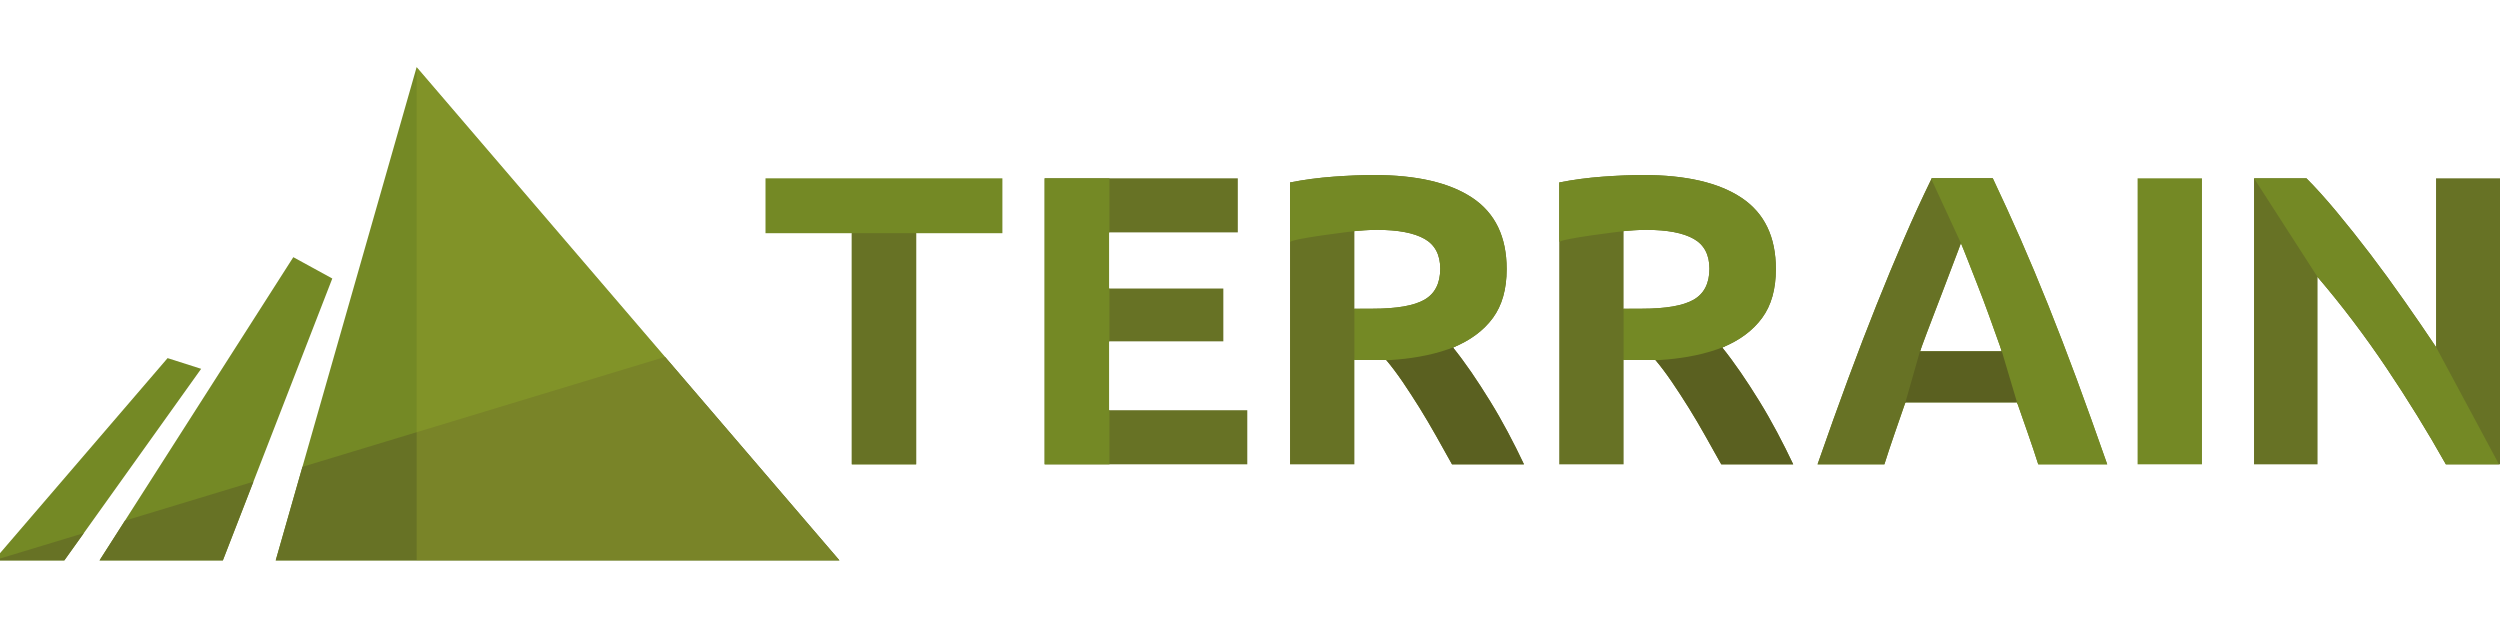
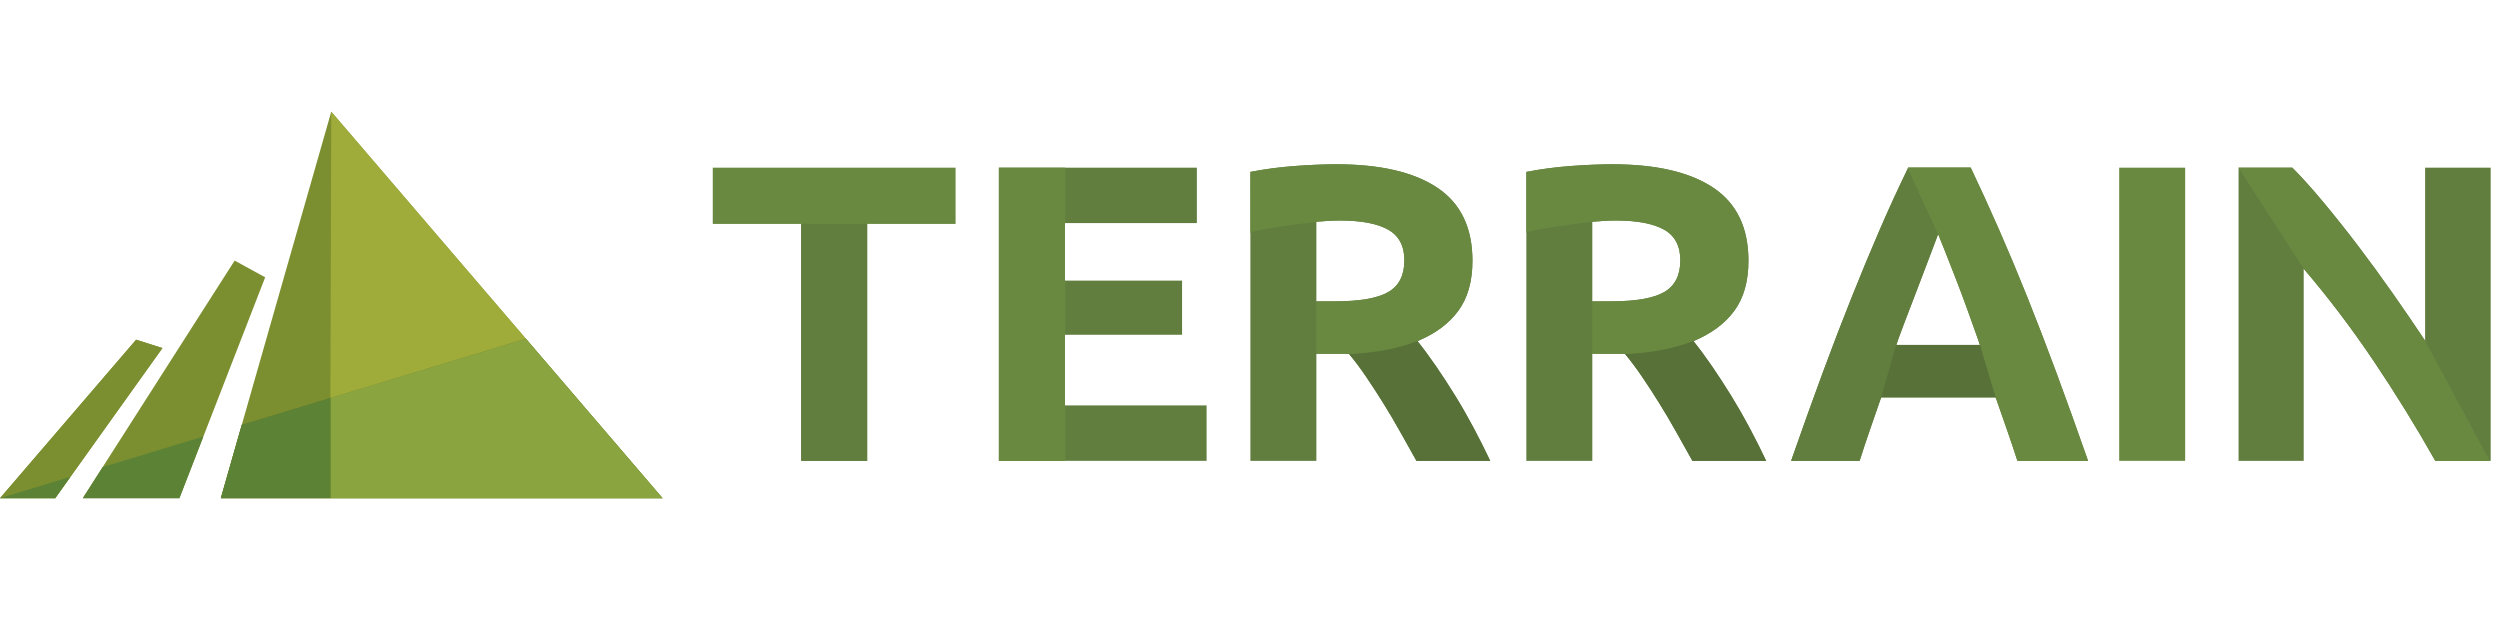
- <svg xmlns="http://www.w3.org/2000/svg" xmlns:xlink="http://www.w3.org/1999/xlink" version="1.1" x="0px" y="0px" width="121.279px" height="30px" viewBox="0 0 121.279 30" enable-background="new 0 0 121.279 30" xml:space="preserve">
-   <g id="Logo">
-     <polygon fill="#748925" points="20.212,3.256 13.375,27.186 40.723,27.186  " />
+ <svg xmlns="http://www.w3.org/2000/svg" xmlns:xlink="http://www.w3.org/1999/xlink" version="1.1" x="0px" y="0px" viewBox="0 0 121.279 30" enable-background="new 0 0 121.279 30" xml:space="preserve">
+   <g id="Layer_11">
+     <polygon fill="#7B8F30" points="16.07,5.419 10.713,24.167 32.139,24.167  " />
    <g>
      <defs>
-         <polygon id="SVGID_1_" points="20.212,3.256 13.375,27.186 40.723,27.186    " />
+         <polygon id="SVGID_1_" points="16.07,5.419 10.713,24.167 32.139,24.167    " />
      </defs>
      <clipPath id="SVGID_2_">
        <use xlink:href="#SVGID_1_" overflow="visible" />
      </clipPath>
-       <polyline clip-path="url(#SVGID_2_)" fill="#677225" points="-0.3,27.186 32.82,17.144 40.723,27.186 -0.3,27.186   " />
-       <polyline opacity="0.34" clip-path="url(#SVGID_2_)" fill="#9CA82E" points="20.212,3.256 20.212,27.186 40.723,27.186     20.212,3.256   " />
+       <polyline clip-path="url(#SVGID_2_)" fill="#677225" points="0,24.167 25.947,16.299 32.139,24.167 0,24.167   " />
+       <polygon clip-path="url(#SVGID_2_)" fill="#A0AC39" points="16.07,5.419 16.028,19.307 25.947,16.299   " />
+       <polygon clip-path="url(#SVGID_2_)" fill="#8AA53F" points="16.028,19.307 16.028,24.32 32.879,24.32 25.947,16.299   " />
+       <polygon clip-path="url(#SVGID_2_)" fill="#5C8335" points="16.028,19.307 16.028,24.404 10.485,24.404 11.524,20.672   " />
    </g>
-     <polygon fill="#748925" points="14.229,12.476 4.829,27.186 10.811,27.186 16.12,13.511  " />
+     <polygon fill="#7B8F30" points="11.383,12.642 4.017,24.167 8.704,24.167 12.864,13.453  " />
    <g>
      <defs>
-         <polygon id="SVGID_3_" points="14.229,12.476 4.829,27.186 10.811,27.186 16.12,13.511    " />
+         <polygon id="SVGID_3_" points="11.383,12.642 4.017,24.167 8.704,24.167 12.864,13.453    " />
      </defs>
      <clipPath id="SVGID_4_">
        <use xlink:href="#SVGID_3_" overflow="visible" />
      </clipPath>
-       <polyline clip-path="url(#SVGID_4_)" fill="#677225" points="-0.3,27.186 32.82,17.144 40.723,27.186 -0.3,27.186   " />
+       <polyline clip-path="url(#SVGID_4_)" fill="#5C8335" points="0,24.167 25.947,16.299 32.139,24.167 0,24.167   " />
    </g>
-     <polygon fill="#748925" points="8.13,17.373 -0.3,27.186 3.12,27.186 9.758,17.892  " />
+     <polygon fill="#7B8F30" points="6.603,16.479 0,24.167 2.678,24.167 7.88,16.885  " />
    <g>
-       <defs>
-         <polygon id="SVGID_5_" points="8.13,17.373 -0.3,27.186 3.12,27.186 9.758,17.892    " />
-       </defs>
-       <clipPath id="SVGID_6_">
-         <use xlink:href="#SVGID_5_" overflow="visible" />
-       </clipPath>
-       <polyline clip-path="url(#SVGID_6_)" fill="#677225" points="-0.3,27.186 32.82,17.144 40.723,27.186 -0.3,27.186   " />
-     </g>
-   </g>
-   <g id="Terrain">
-     <g id="Layer_9">
-       <path id="N" fill="#677225" d="M121.279,22.525V8.651h-3.103v8.187c-0.481-0.72-0.995-1.472-1.543-2.25    c-0.548-0.783-1.098-1.537-1.651-2.264c-0.555-0.727-1.099-1.412-1.632-2.052c-0.533-0.641-1.021-1.181-1.461-1.621h-2.543v13.875    h3.082v-9.09c1.176,1.375,2.282,2.836,3.324,4.384c1.041,1.548,2.01,3.117,2.902,4.706H121.279L121.279,22.525z" />
      <g>
        <defs>
-           <path id="N_1_" d="M121.279,22.525V8.651h-3.103v8.187c-0.481-0.72-0.995-1.472-1.543-2.25      c-0.548-0.783-1.098-1.537-1.651-2.264c-0.555-0.727-1.099-1.412-1.632-2.052c-0.533-0.641-1.021-1.181-1.461-1.621h-2.543      v13.875h3.082v-9.09c1.176,1.375,2.282,2.836,3.324,4.384c1.041,1.548,2.01,3.117,2.902,4.706H121.279L121.279,22.525z" />
+           <polygon id="SVGID_5_" points="6.603,16.479 0,24.167 2.678,24.167 7.88,16.885     " />
        </defs>
-         <clipPath id="N_2_">
-           <use xlink:href="#N_1_" overflow="visible" />
+         <clipPath id="SVGID_6_">
+           <use xlink:href="#SVGID_5_" overflow="visible" />
        </clipPath>
-         <polygon clip-path="url(#N_2_)" fill="#748925" points="109.346,8.651 112.428,13.435 118.59,22.805 121.279,22.616      118.177,16.838 112.554,8.426    " />
      </g>
-     </g>
-     <g id="Layer_8">
-       <polygon id="I_1_" fill="#748925" points="103.698,22.525 106.821,22.525 106.821,8.651 103.698,8.651 103.698,22.525   " />
-     </g>
-     <g id="Layer_7">
-       <path id="A" fill="#748925" d="M102.225,22.525c-0.524-1.496-1.02-2.877-1.487-4.146c-0.471-1.268-0.93-2.462-1.379-3.583    s-0.896-2.186-1.337-3.193c-0.443-1.008-0.893-1.992-1.348-2.953h-2.961c-0.469,0.96-0.922,1.945-1.355,2.953    c-0.436,1.008-0.877,2.072-1.325,3.193c-0.449,1.121-0.907,2.315-1.376,3.583c-0.469,1.269-0.964,2.649-1.485,4.146h3.243    c0.152-0.48,0.315-0.973,0.491-1.481c0.175-0.509,0.352-1.017,0.527-1.523h5.418c0.177,0.505,0.354,1.01,0.531,1.52    c0.178,0.507,0.343,1.002,0.497,1.485H102.225L102.225,22.525z M95.456,12.608c0.135,0.347,0.291,0.748,0.471,1.202    c0.18,0.455,0.368,0.956,0.567,1.504c0.199,0.548,0.404,1.123,0.618,1.725h-3.97c0.22-0.599,0.435-1.173,0.646-1.719    c0.211-0.547,0.403-1.047,0.575-1.501c0.172-0.456,0.323-0.856,0.458-1.203c0.136-0.346,0.236-0.621,0.306-0.822    C95.212,11.991,95.319,12.262,95.456,12.608L95.456,12.608z" />
      <g>
        <defs>
-           <path id="A_1_" d="M102.225,22.525c-0.524-1.496-1.02-2.877-1.487-4.146c-0.471-1.268-0.93-2.462-1.379-3.583      s-0.896-2.186-1.337-3.193c-0.443-1.008-0.893-1.992-1.348-2.953h-2.961c-0.469,0.96-0.922,1.945-1.355,2.953      c-0.436,1.008-0.877,2.072-1.325,3.193c-0.449,1.121-0.907,2.315-1.376,3.583c-0.469,1.269-0.964,2.649-1.485,4.146h3.243      c0.152-0.48,0.315-0.973,0.491-1.481c0.175-0.509,0.352-1.017,0.527-1.523h5.418c0.177,0.505,0.354,1.01,0.531,1.52      c0.178,0.507,0.343,1.002,0.497,1.485H102.225L102.225,22.525z M95.456,12.608c0.135,0.347,0.291,0.748,0.471,1.202      c0.18,0.455,0.368,0.956,0.567,1.504c0.199,0.548,0.404,1.123,0.618,1.725h-3.97c0.22-0.599,0.435-1.173,0.646-1.719      c0.211-0.547,0.403-1.047,0.575-1.501c0.172-0.456,0.323-0.856,0.458-1.203c0.136-0.346,0.236-0.621,0.306-0.822      C95.212,11.991,95.319,12.262,95.456,12.608L95.456,12.608z" />
+           <polygon id="SVGID_7_" points="6.603,16.479 0,24.167 2.678,24.167 7.88,16.885     " />
        </defs>
-         <clipPath id="A_2_">
-           <use xlink:href="#A_1_" overflow="visible" />
+         <use xlink:href="#SVGID_7_" overflow="visible" fill="#7B8F30" />
+         <clipPath id="SVGID_8_">
+           <use xlink:href="#SVGID_7_" overflow="visible" />
        </clipPath>
-         <rect x="91.989" y="16.857" clip-path="url(#A_2_)" fill="#5A6020" width="6.17" height="2.744" />
-         <polygon clip-path="url(#A_2_)" fill="#677225" points="93.599,8.49 87.76,22.525 91.415,22.525 92.433,19.521 93.142,17.039      95.128,11.793 96.754,8.49    " />
-         <path clip-path="url(#A_2_)" fill="#748925" d="M93.599,8.49l1.528,3.304l1.984,5.246l0.739,2.481l1.028,3.005h3.346     c0,0-4.361-12.862-5.551-13.875L93.599,8.49z" />
+         <polyline clip-path="url(#SVGID_8_)" fill="#5C8335" points="0,24.167 25.947,16.299 32.139,24.167 0,24.167    " />
      </g>
-     </g>
-     <g id="Layer_6">
-       <path id="R_7_" fill="#677225" d="M77.754,8.57c-0.729,0.054-1.433,0.147-2.113,0.281v13.675h3.123V17.46h1.541    c0.268,0.319,0.537,0.677,0.804,1.07c0.269,0.394,0.54,0.812,0.814,1.251c0.274,0.441,0.543,0.895,0.804,1.362    s0.519,0.928,0.774,1.382h3.49c-0.24-0.508-0.5-1.024-0.78-1.553c-0.28-0.526-0.569-1.034-0.87-1.521    c-0.3-0.487-0.604-0.955-0.911-1.402c-0.308-0.446-0.601-0.844-0.882-1.19c0.843-0.347,1.485-0.824,1.932-1.433    c0.447-0.606,0.671-1.398,0.671-2.373c0-1.561-0.554-2.712-1.661-3.453S81.787,8.49,79.704,8.49    C79.13,8.49,78.479,8.518,77.754,8.57L77.754,8.57z M82.156,11.583c0.514,0.287,0.771,0.771,0.771,1.451    c0,0.708-0.254,1.208-0.761,1.502c-0.508,0.294-1.349,0.44-2.522,0.44h-0.881v-3.764c0.16-0.013,0.329-0.026,0.51-0.041    c0.181-0.013,0.383-0.02,0.611-0.02C80.885,11.153,81.642,11.296,82.156,11.583L82.156,11.583z" />
      <g>
        <defs>
-           <path id="R_6_" d="M77.754,8.57c-0.729,0.054-1.433,0.147-2.113,0.281v13.675h3.123V17.46h1.541      c0.268,0.319,0.537,0.677,0.804,1.07c0.269,0.394,0.54,0.812,0.814,1.251c0.274,0.441,0.543,0.895,0.804,1.362      s0.519,0.928,0.774,1.382h3.49c-0.24-0.508-0.5-1.024-0.78-1.553c-0.28-0.526-0.569-1.034-0.87-1.521      c-0.3-0.487-0.604-0.955-0.911-1.402c-0.308-0.446-0.601-0.844-0.882-1.19c0.843-0.347,1.485-0.824,1.932-1.433      c0.447-0.606,0.671-1.398,0.671-2.373c0-1.561-0.554-2.712-1.661-3.453S81.787,8.49,79.704,8.49      C79.13,8.49,78.479,8.518,77.754,8.57L77.754,8.57z M82.156,11.583c0.514,0.287,0.771,0.771,0.771,1.451      c0,0.708-0.254,1.208-0.761,1.502c-0.508,0.294-1.349,0.44-2.522,0.44h-0.881v-3.764c0.16-0.013,0.329-0.026,0.51-0.041      c0.181-0.013,0.383-0.02,0.611-0.02C80.885,11.153,81.642,11.296,82.156,11.583L82.156,11.583z" />
+           <polygon id="SVGID_9_" points="6.603,16.479 0,24.167 2.678,24.167 7.88,16.885     " />
        </defs>
-         <clipPath id="R_1_">
-           <use xlink:href="#R_6_" overflow="visible" />
+         <clipPath id="SVGID_10_">
+           <use xlink:href="#SVGID_9_" overflow="visible" />
        </clipPath>
-         <path clip-path="url(#R_1_)" fill="#5A6020" d="M83.427,22.607h3.676c0,0-2.716-5.569-3.538-5.869c0,0-2.22,0.6-3.412,0.659     L83.427,22.607z" />
-         <path clip-path="url(#R_1_)" fill="#748925" d="M75.64,8.851c0,0,10.782-2.379,10.77,3.997c0.089,5.323-7.646,4.613-7.646,4.613     v-2.483c0,0,4.354,0.167,4.038-2.292c-0.248-1.937-4.038-1.472-4.038-1.472s-3.123,0.366-3.123,0.538" />
-       </g>
-     </g>
-     <g id="Layer_5">
-       <path id="R_4_" fill="#677225" d="M64.692,8.57c-0.729,0.054-1.431,0.147-2.111,0.281v13.675h3.122V17.46h1.542    c0.268,0.319,0.536,0.677,0.805,1.07c0.267,0.394,0.538,0.812,0.813,1.251c0.273,0.441,0.541,0.895,0.804,1.362    c0.261,0.468,0.519,0.928,0.773,1.382h3.49c-0.238-0.508-0.499-1.024-0.779-1.553c-0.28-0.526-0.57-1.034-0.871-1.521    c-0.3-0.487-0.604-0.955-0.909-1.402c-0.309-0.446-0.603-0.844-0.883-1.19c0.84-0.347,1.485-0.824,1.932-1.433    c0.447-0.606,0.671-1.398,0.671-2.373c0-1.561-0.555-2.712-1.661-3.453C70.322,8.86,68.727,8.49,66.643,8.49    C66.07,8.49,65.42,8.518,64.692,8.57L64.692,8.57z M69.097,11.583c0.513,0.287,0.771,0.771,0.771,1.451    c0,0.708-0.254,1.208-0.761,1.502c-0.508,0.294-1.349,0.44-2.523,0.44h-0.881v-3.764c0.161-0.013,0.33-0.026,0.511-0.041    c0.181-0.013,0.383-0.02,0.61-0.02C67.826,11.153,68.583,11.296,69.097,11.583L69.097,11.583z" />
-       <g>
-         <defs>
-           <path id="R_3_" d="M64.692,8.57c-0.729,0.054-1.431,0.147-2.111,0.281v13.675h3.122V17.46h1.542      c0.268,0.319,0.536,0.677,0.805,1.07c0.267,0.394,0.538,0.812,0.813,1.251c0.273,0.441,0.541,0.895,0.804,1.362      c0.261,0.468,0.519,0.928,0.773,1.382h3.49c-0.238-0.508-0.499-1.024-0.779-1.553c-0.28-0.526-0.57-1.034-0.871-1.521      c-0.3-0.487-0.604-0.955-0.909-1.402c-0.309-0.446-0.603-0.844-0.883-1.19c0.84-0.347,1.485-0.824,1.932-1.433      c0.447-0.606,0.671-1.398,0.671-2.373c0-1.561-0.555-2.712-1.661-3.453C70.322,8.86,68.727,8.49,66.643,8.49      C66.07,8.49,65.42,8.518,64.692,8.57L64.692,8.57z M69.097,11.583c0.513,0.287,0.771,0.771,0.771,1.451      c0,0.708-0.254,1.208-0.761,1.502c-0.508,0.294-1.349,0.44-2.523,0.44h-0.881v-3.764c0.161-0.013,0.33-0.026,0.511-0.041      c0.181-0.013,0.383-0.02,0.61-0.02C67.826,11.153,68.583,11.296,69.097,11.583L69.097,11.583z" />
-         </defs>
-         <clipPath id="R_2_">
-           <use xlink:href="#R_3_" overflow="visible" />
-         </clipPath>
-         <path clip-path="url(#R_2_)" fill="#5A6020" d="M70.367,22.607h3.677c0,0-2.717-5.569-3.538-5.869c0,0-2.22,0.6-3.412,0.659     L70.367,22.607z" />
-         <path clip-path="url(#R_2_)" fill="#748925" d="M62.581,8.851c0,0,10.782-2.379,10.769,3.997c0.09,5.323-7.646,4.613-7.646,4.613     v-2.483c0,0,4.355,0.167,4.039-2.292c-0.248-1.937-4.039-1.472-4.039-1.472s-3.122,0.366-3.122,0.538" />
-       </g>
-     </g>
-     <g id="Layer_4_1_">
-       <polygon id="E_3_" fill="#677225" points="60.508,22.525 60.508,19.901 53.801,19.901 53.801,16.559 59.346,16.559 59.346,13.997     53.801,13.997 53.801,11.273 60.048,11.273 60.048,8.651 50.677,8.651 50.677,22.525 60.508,22.525   " />
-       <g>
-         <defs>
-           <polygon id="E_2_" points="60.508,22.525 60.508,19.901 53.801,19.901 53.801,16.559 59.346,16.559 59.346,13.997       53.801,13.997 53.801,11.273 60.048,11.273 60.048,8.651 50.677,8.651 50.677,22.525 60.508,22.525     " />
-         </defs>
-         <clipPath id="E_1_">
-           <use xlink:href="#E_2_" overflow="visible" />
-         </clipPath>
-         <rect x="50.17" y="7.885" clip-path="url(#E_1_)" fill="#748925" width="3.65" height="14.938" />
-       </g>
-     </g>
-     <g id="Layer_3_1_">
-       <polygon id="T" fill="#748925" points="37.136,8.651 37.136,11.313 41.322,11.313 41.322,22.525 44.444,22.525 44.444,11.313     48.628,11.313 48.628,8.651 37.136,8.651   " />
-       <g>
-         <defs>
-           <polygon id="T_1_" points="37.136,8.651 37.136,11.313 41.322,11.313 41.322,22.525 44.444,22.525 44.444,11.313 48.628,11.313       48.628,8.651 37.136,8.651     " />
-         </defs>
-         <clipPath id="T_2_">
-           <use xlink:href="#T_1_" overflow="visible" />
-         </clipPath>
-         <rect x="40.272" y="11.313" clip-path="url(#T_2_)" fill="#677225" width="4.73" height="12.101" />
      </g>
    </g>
  </g>
+   <g id="Layer_12">
+     <path id="N_3_" fill="#617E3F" d="M120.827,22.356V8.134h-3.181v8.393c-0.492-0.739-1.019-1.508-1.58-2.309   c-0.561-0.8-1.125-1.573-1.693-2.319c-0.568-0.746-1.126-1.447-1.673-2.103c-0.547-0.657-1.047-1.211-1.498-1.662h-2.606v14.222   h3.161v-9.317c1.204,1.409,2.339,2.907,3.406,4.494c1.067,1.587,2.059,3.195,2.976,4.823H120.827L120.827,22.356z" />
+     <g>
+       <defs>
+         <path id="N_2_" d="M120.827,22.356V8.134h-3.181v8.393c-0.492-0.739-1.019-1.508-1.58-2.309c-0.561-0.8-1.125-1.573-1.693-2.319     c-0.568-0.746-1.126-1.447-1.673-2.103c-0.547-0.657-1.047-1.211-1.498-1.662h-2.606v14.222h3.161v-9.317     c1.204,1.409,2.339,2.907,3.406,4.494c1.067,1.587,2.059,3.195,2.976,4.823H120.827L120.827,22.356z" />
+       </defs>
+       <clipPath id="N_1_">
+         <use xlink:href="#N_2_" overflow="visible" />
+       </clipPath>
+       <polygon clip-path="url(#N_1_)" fill="#698941" points="108.595,8.134 111.756,13.039 118.069,22.643 120.827,22.45     117.646,16.527 111.885,7.904   " />
+     </g>
+     <polygon id="I" fill="#698941" points="102.805,22.356 106.006,22.356 106.006,8.134 102.805,8.134 102.805,22.356  " />
+     <path id="A_4_" fill="#698941" d="M101.296,22.356c-0.536-1.532-1.045-2.948-1.526-4.248c-0.481-1.3-0.952-2.524-1.412-3.673   c-0.461-1.149-0.918-2.24-1.371-3.273c-0.454-1.033-0.914-2.042-1.382-3.027h-3.035c-0.48,0.985-0.944,1.994-1.39,3.027   c-0.446,1.033-0.899,2.124-1.358,3.273c-0.46,1.149-0.93,2.374-1.41,3.673c-0.48,1.3-0.988,2.716-1.523,4.248h3.325   c0.155-0.491,0.323-0.997,0.504-1.518c0.18-0.521,0.361-1.041,0.54-1.56h5.554c0.181,0.516,0.362,1.035,0.544,1.556   c0.182,0.521,0.352,1.028,0.511,1.522H101.296L101.296,22.356z M94.357,12.191c0.139,0.355,0.299,0.766,0.483,1.232   c0.183,0.466,0.377,0.98,0.581,1.542c0.204,0.562,0.415,1.151,0.632,1.768h-4.067c0.224-0.615,0.445-1.202,0.662-1.762   c0.217-0.56,0.414-1.073,0.589-1.539c0.176-0.466,0.332-0.877,0.47-1.232c0.138-0.355,0.242-0.636,0.314-0.843   C94.106,11.558,94.218,11.836,94.357,12.191L94.357,12.191z" />
+     <g>
+       <defs>
+         <path id="A_2_" d="M101.296,22.356c-0.536-1.532-1.045-2.948-1.526-4.248c-0.481-1.3-0.952-2.524-1.412-3.673     c-0.461-1.149-0.918-2.24-1.371-3.273c-0.454-1.033-0.914-2.042-1.382-3.027h-3.035c-0.48,0.985-0.944,1.994-1.39,3.027     c-0.446,1.033-0.899,2.124-1.358,3.273c-0.46,1.149-0.93,2.374-1.41,3.673c-0.48,1.3-0.988,2.716-1.523,4.248h3.325     c0.155-0.491,0.323-0.997,0.504-1.518c0.18-0.521,0.361-1.041,0.54-1.56h5.554c0.181,0.516,0.362,1.035,0.544,1.556     c0.182,0.521,0.352,1.028,0.511,1.522H101.296L101.296,22.356z M94.357,12.191c0.139,0.355,0.299,0.766,0.483,1.232     c0.183,0.466,0.377,0.98,0.581,1.542c0.204,0.562,0.415,1.151,0.632,1.768h-4.067c0.224-0.615,0.445-1.202,0.662-1.762     c0.217-0.56,0.414-1.073,0.589-1.539c0.176-0.466,0.332-0.877,0.47-1.232c0.138-0.355,0.242-0.636,0.314-0.843     C94.106,11.558,94.218,11.836,94.357,12.191L94.357,12.191z" />
+       </defs>
+       <clipPath id="A_1_">
+         <use xlink:href="#A_2_" overflow="visible" />
+       </clipPath>
+       <rect x="90.803" y="16.547" clip-path="url(#A_1_)" fill="#577138" width="6.325" height="2.811" />
+       <polygon clip-path="url(#A_1_)" fill="#617E3F" points="92.454,7.97 86.468,22.356 90.214,22.356 91.258,19.277 91.987,16.733     94.021,11.356 95.687,7.97   " />
+       <path clip-path="url(#A_1_)" fill="#698941" d="M92.454,7.97l1.567,3.386l2.032,5.377l0.759,2.545l1.055,3.078h3.429    c0,0-4.472-13.183-5.691-14.222L92.454,7.97z" />
+     </g>
+     <path id="R" fill="#617E3F" d="M76.21,8.052c-0.746,0.055-1.467,0.151-2.165,0.287v14.017h3.201v-5.192h1.58   c0.275,0.328,0.55,0.694,0.824,1.098c0.274,0.404,0.553,0.831,0.834,1.283c0.282,0.451,0.556,0.917,0.824,1.395   c0.268,0.479,0.532,0.951,0.793,1.416h3.579c-0.246-0.52-0.513-1.05-0.8-1.591c-0.287-0.54-0.585-1.06-0.893-1.56   c-0.308-0.499-0.619-0.978-0.933-1.437c-0.315-0.458-0.616-0.865-0.903-1.221c0.862-0.356,1.522-0.845,1.981-1.467   c0.458-0.622,0.688-1.433,0.688-2.432c0-1.601-0.568-2.781-1.703-3.54c-1.136-0.759-2.77-1.139-4.905-1.139   C77.622,7.97,76.955,7.997,76.21,8.052L76.21,8.052z M80.725,11.14c0.526,0.294,0.79,0.79,0.79,1.488   c0,0.725-0.26,1.239-0.78,1.539c-0.52,0.301-1.382,0.451-2.586,0.451h-0.903v-3.858c0.164-0.013,0.339-0.027,0.523-0.041   c0.185-0.014,0.393-0.021,0.626-0.021C79.421,10.699,80.198,10.846,80.725,11.14L80.725,11.14z" />
+     <g>
+       <defs>
+         <path id="R_5_" d="M76.21,8.052c-0.746,0.055-1.467,0.151-2.165,0.287v14.017h3.201v-5.192h1.58     c0.275,0.328,0.55,0.694,0.824,1.098c0.274,0.404,0.553,0.831,0.834,1.283c0.282,0.451,0.556,0.917,0.824,1.395     c0.268,0.479,0.532,0.951,0.793,1.416h3.579c-0.246-0.52-0.513-1.05-0.8-1.591c-0.287-0.54-0.585-1.06-0.893-1.56     c-0.308-0.499-0.619-0.978-0.933-1.437c-0.315-0.458-0.616-0.865-0.903-1.221c0.862-0.356,1.522-0.845,1.981-1.467     c0.458-0.622,0.688-1.433,0.688-2.432c0-1.601-0.568-2.781-1.703-3.54c-1.136-0.759-2.77-1.139-4.905-1.139     C77.622,7.97,76.955,7.997,76.21,8.052L76.21,8.052z M80.725,11.14c0.526,0.294,0.79,0.79,0.79,1.488     c0,0.725-0.26,1.239-0.78,1.539c-0.52,0.301-1.382,0.451-2.586,0.451h-0.903v-3.858c0.164-0.013,0.339-0.027,0.523-0.041     c0.185-0.014,0.393-0.021,0.626-0.021C79.421,10.699,80.198,10.846,80.725,11.14L80.725,11.14z" />
+       </defs>
+       <clipPath id="R_3_">
+         <use xlink:href="#R_5_" overflow="visible" />
+       </clipPath>
+       <path clip-path="url(#R_3_)" fill="#577138" d="M82.028,22.441h3.768c0,0-2.785-5.709-3.628-6.017c0,0-2.275,0.613-3.496,0.676    L82.028,22.441z" />
+       <path clip-path="url(#R_3_)" fill="#698941" d="M74.045,8.339c0,0,11.054-2.439,11.04,4.097c0.091,5.455-7.839,4.728-7.839,4.728    v-2.545c0,0,4.464,0.171,4.14-2.35c-0.254-1.985-4.14-1.508-4.14-1.508s-3.201,0.376-3.201,0.551" />
+     </g>
+     <path fill="#484F1C" d="M84.549,16.24" />
+     <path id="R_2_" fill="#617E3F" d="M62.823,8.052c-0.746,0.055-1.468,0.151-2.165,0.287v14.017h3.201v-5.192h1.58   c0.275,0.328,0.549,0.694,0.824,1.098c0.274,0.404,0.553,0.831,0.834,1.283c0.282,0.451,0.556,0.917,0.824,1.395   c0.268,0.479,0.532,0.951,0.793,1.416h3.579c-0.246-0.52-0.513-1.05-0.8-1.591c-0.287-0.54-0.585-1.06-0.893-1.56   c-0.308-0.499-0.619-0.978-0.934-1.437c-0.315-0.458-0.616-0.865-0.903-1.221c0.862-0.356,1.522-0.845,1.98-1.467   c0.458-0.622,0.688-1.433,0.688-2.432c0-1.601-0.568-2.781-1.703-3.54c-1.136-0.759-2.77-1.139-4.905-1.139   C64.236,7.97,63.569,7.997,62.823,8.052L62.823,8.052z M67.338,11.14c0.526,0.294,0.79,0.79,0.79,1.488   c0,0.725-0.26,1.239-0.78,1.539c-0.52,0.301-1.382,0.451-2.586,0.451h-0.903v-3.858c0.164-0.013,0.339-0.027,0.523-0.041   c0.185-0.014,0.393-0.021,0.626-0.021C66.035,10.699,66.811,10.846,67.338,11.14L67.338,11.14z" />
+     <g>
+       <defs>
+         <path id="R_1_" d="M62.823,8.052c-0.746,0.055-1.468,0.151-2.165,0.287v14.017h3.201v-5.192h1.58     c0.275,0.328,0.549,0.694,0.824,1.098c0.274,0.404,0.553,0.831,0.834,1.283c0.282,0.451,0.556,0.917,0.824,1.395     c0.268,0.479,0.532,0.951,0.793,1.416h3.579c-0.246-0.52-0.513-1.05-0.8-1.591c-0.287-0.54-0.585-1.06-0.893-1.56     c-0.308-0.499-0.619-0.978-0.934-1.437c-0.315-0.458-0.616-0.865-0.903-1.221c0.862-0.356,1.522-0.845,1.98-1.467     c0.458-0.622,0.688-1.433,0.688-2.432c0-1.601-0.568-2.781-1.703-3.54c-1.136-0.759-2.77-1.139-4.905-1.139     C64.236,7.97,63.569,7.997,62.823,8.052L62.823,8.052z M67.338,11.14c0.526,0.294,0.79,0.79,0.79,1.488     c0,0.725-0.26,1.239-0.78,1.539c-0.52,0.301-1.382,0.451-2.586,0.451h-0.903v-3.858c0.164-0.013,0.339-0.027,0.523-0.041     c0.185-0.014,0.393-0.021,0.626-0.021C66.035,10.699,66.811,10.846,67.338,11.14L67.338,11.14z" />
+       </defs>
+       <clipPath id="R_4_">
+         <use xlink:href="#R_1_" overflow="visible" />
+       </clipPath>
+       <path clip-path="url(#R_4_)" fill="#577138" d="M68.641,22.441h3.768c0,0-2.785-5.709-3.628-6.017c0,0-2.275,0.613-3.496,0.676    L68.641,22.441z" />
+       <path clip-path="url(#R_4_)" fill="#698941" d="M60.658,8.339c0,0,11.054-2.439,11.04,4.097c0.092,5.455-7.838,4.728-7.838,4.728    v-2.545c0,0,4.464,0.171,4.14-2.35c-0.255-1.985-4.14-1.508-4.14-1.508s-3.201,0.376-3.201,0.551" />
+     </g>
+     <path fill="#484F1C" d="M71.162,16.24" />
+     <polygon id="E" fill="#617E3F" points="58.534,22.356 58.534,19.667 51.659,19.667 51.659,16.24 57.344,16.24 57.344,13.613    51.659,13.613 51.659,10.822 58.062,10.822 58.062,8.134 48.457,8.134 48.457,22.356 58.534,22.356  " />
+     <g>
+       <defs>
+         <polygon id="E_1_" points="58.534,22.356 58.534,19.667 51.659,19.667 51.659,16.24 57.344,16.24 57.344,13.613 51.659,13.613      51.659,10.822 58.062,10.822 58.062,8.134 48.457,8.134 48.457,22.356 58.534,22.356    " />
+       </defs>
+       <clipPath id="E_2_">
+         <use xlink:href="#E_1_" overflow="visible" />
+       </clipPath>
+       <rect x="47.936" y="7.35" clip-path="url(#E_2_)" fill="#698941" width="3.742" height="15.311" />
+     </g>
+     <polygon id="T_3_" fill="#698941" points="34.577,8.134 34.577,10.863 38.866,10.863 38.866,22.356 42.068,22.356 42.068,10.863    46.357,10.863 46.357,8.134 34.577,8.134  " />
+     <g>
+       <defs>
+         <polygon id="T_2_" points="34.577,8.134 34.577,10.863 38.866,10.863 38.866,22.356 42.068,22.356 42.068,10.863 46.357,10.863      46.357,8.134 34.577,8.134    " />
+       </defs>
+       <clipPath id="T_1_">
+         <use xlink:href="#T_2_" overflow="visible" />
+       </clipPath>
+       <rect x="37.791" y="10.863" clip-path="url(#T_1_)" fill="#617E3F" width="4.849" height="12.404" />
+     </g>
+   </g>
</svg>
